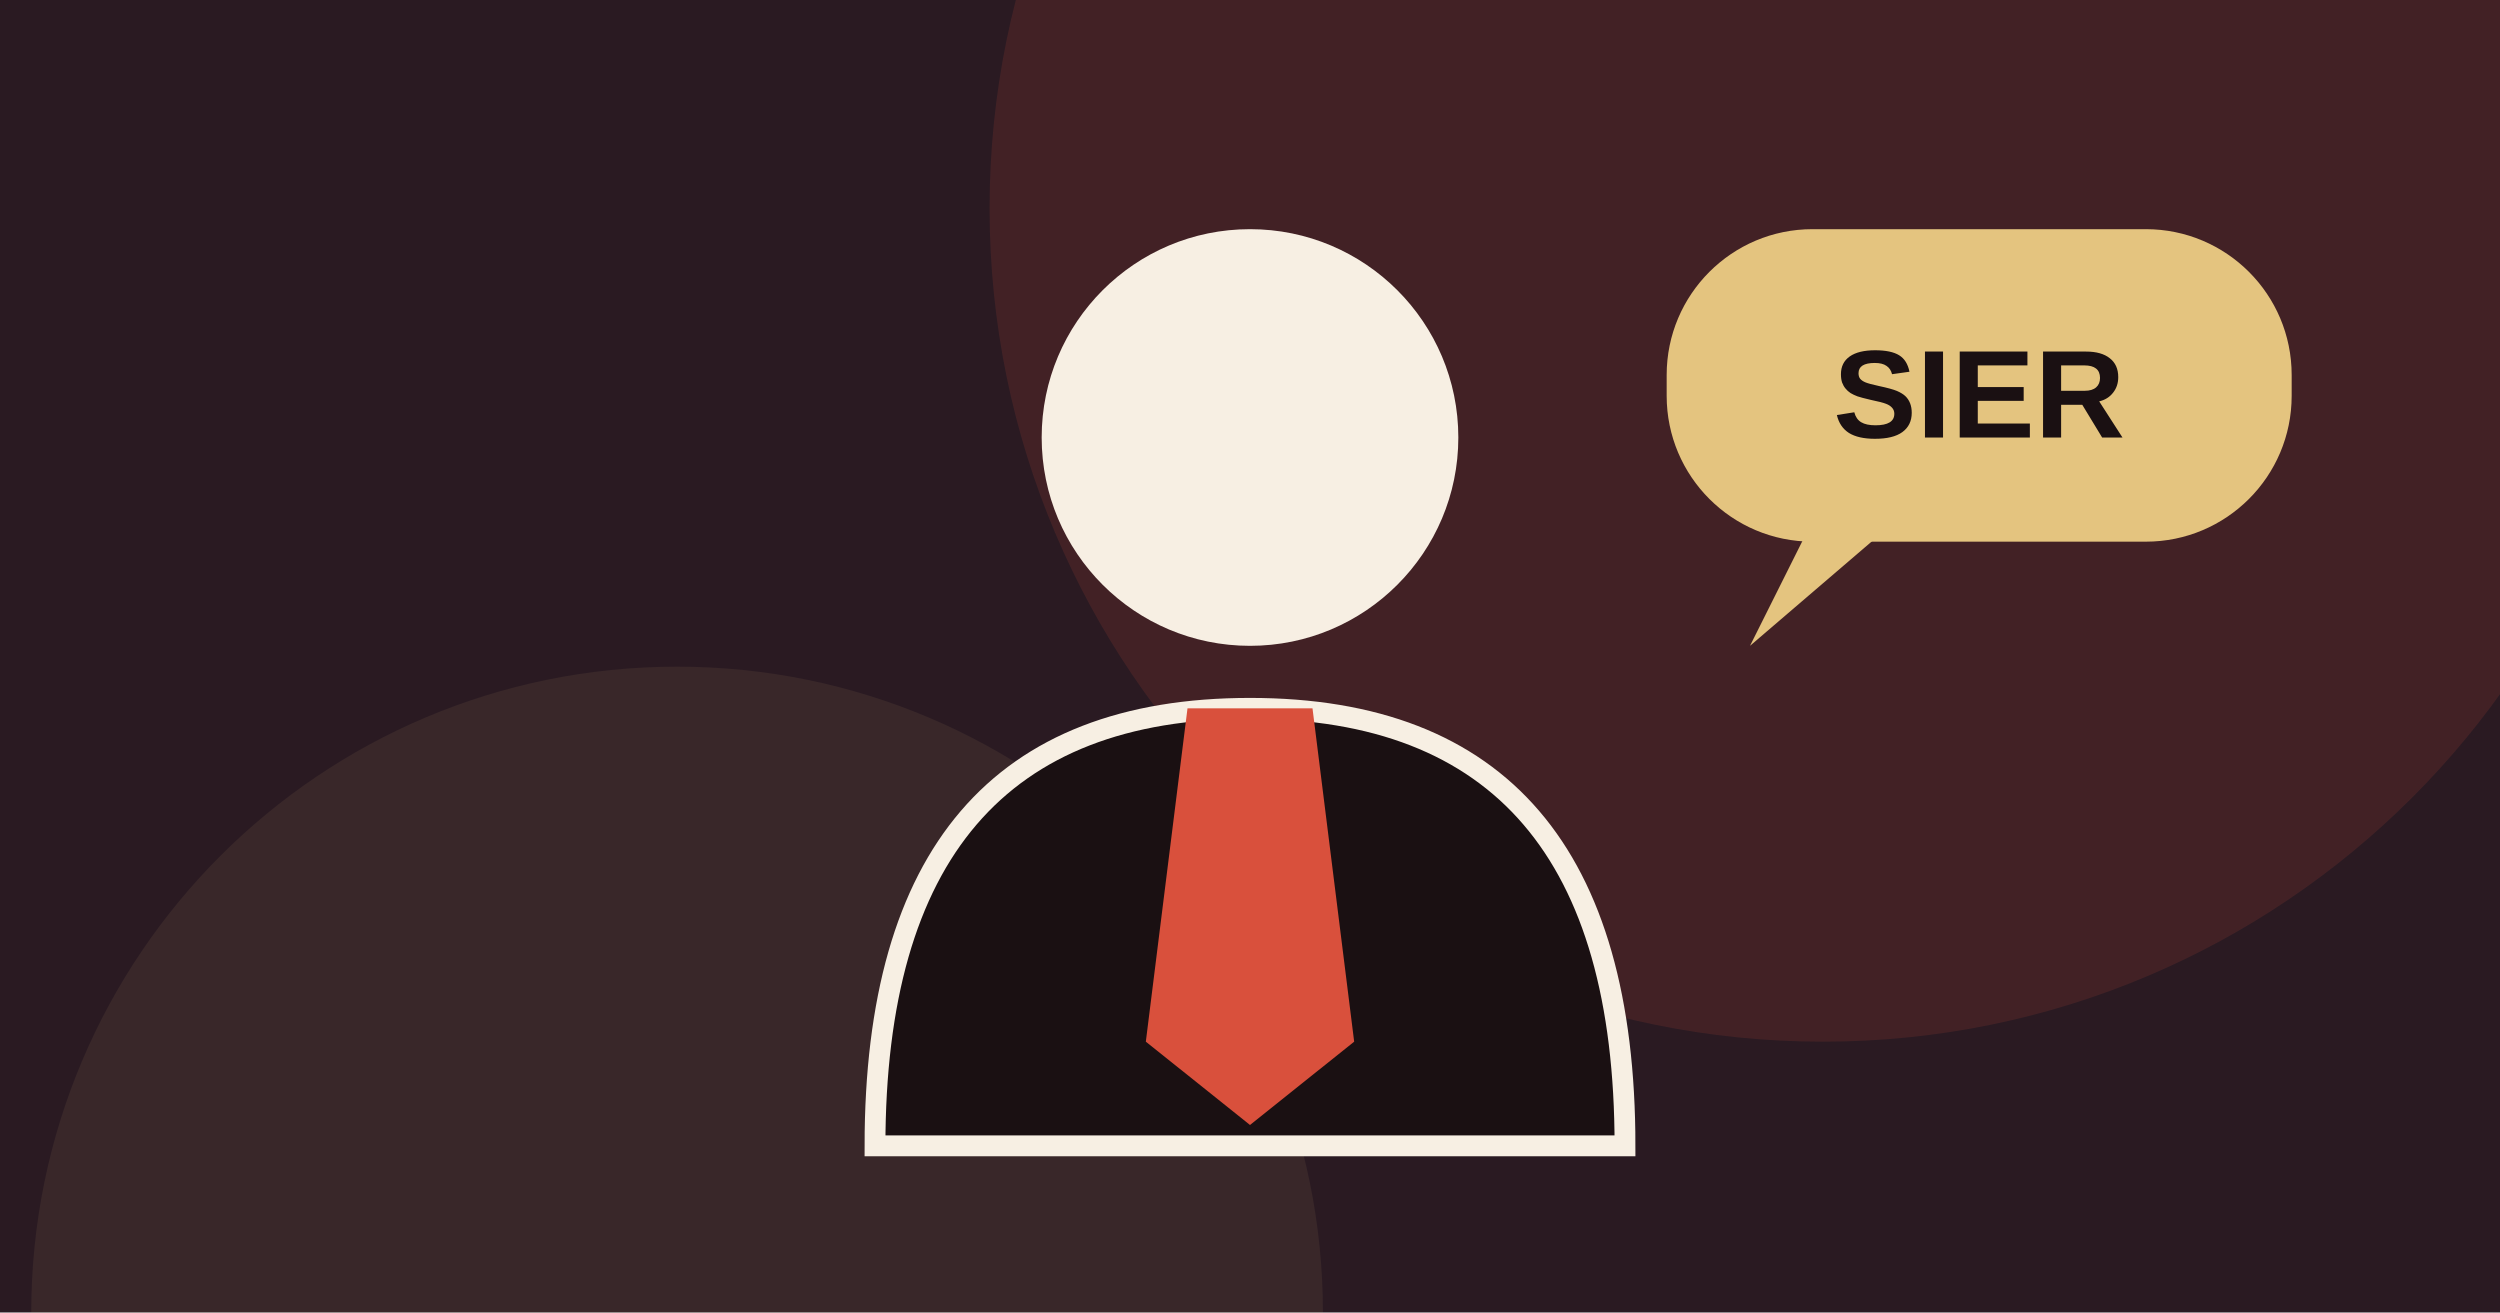
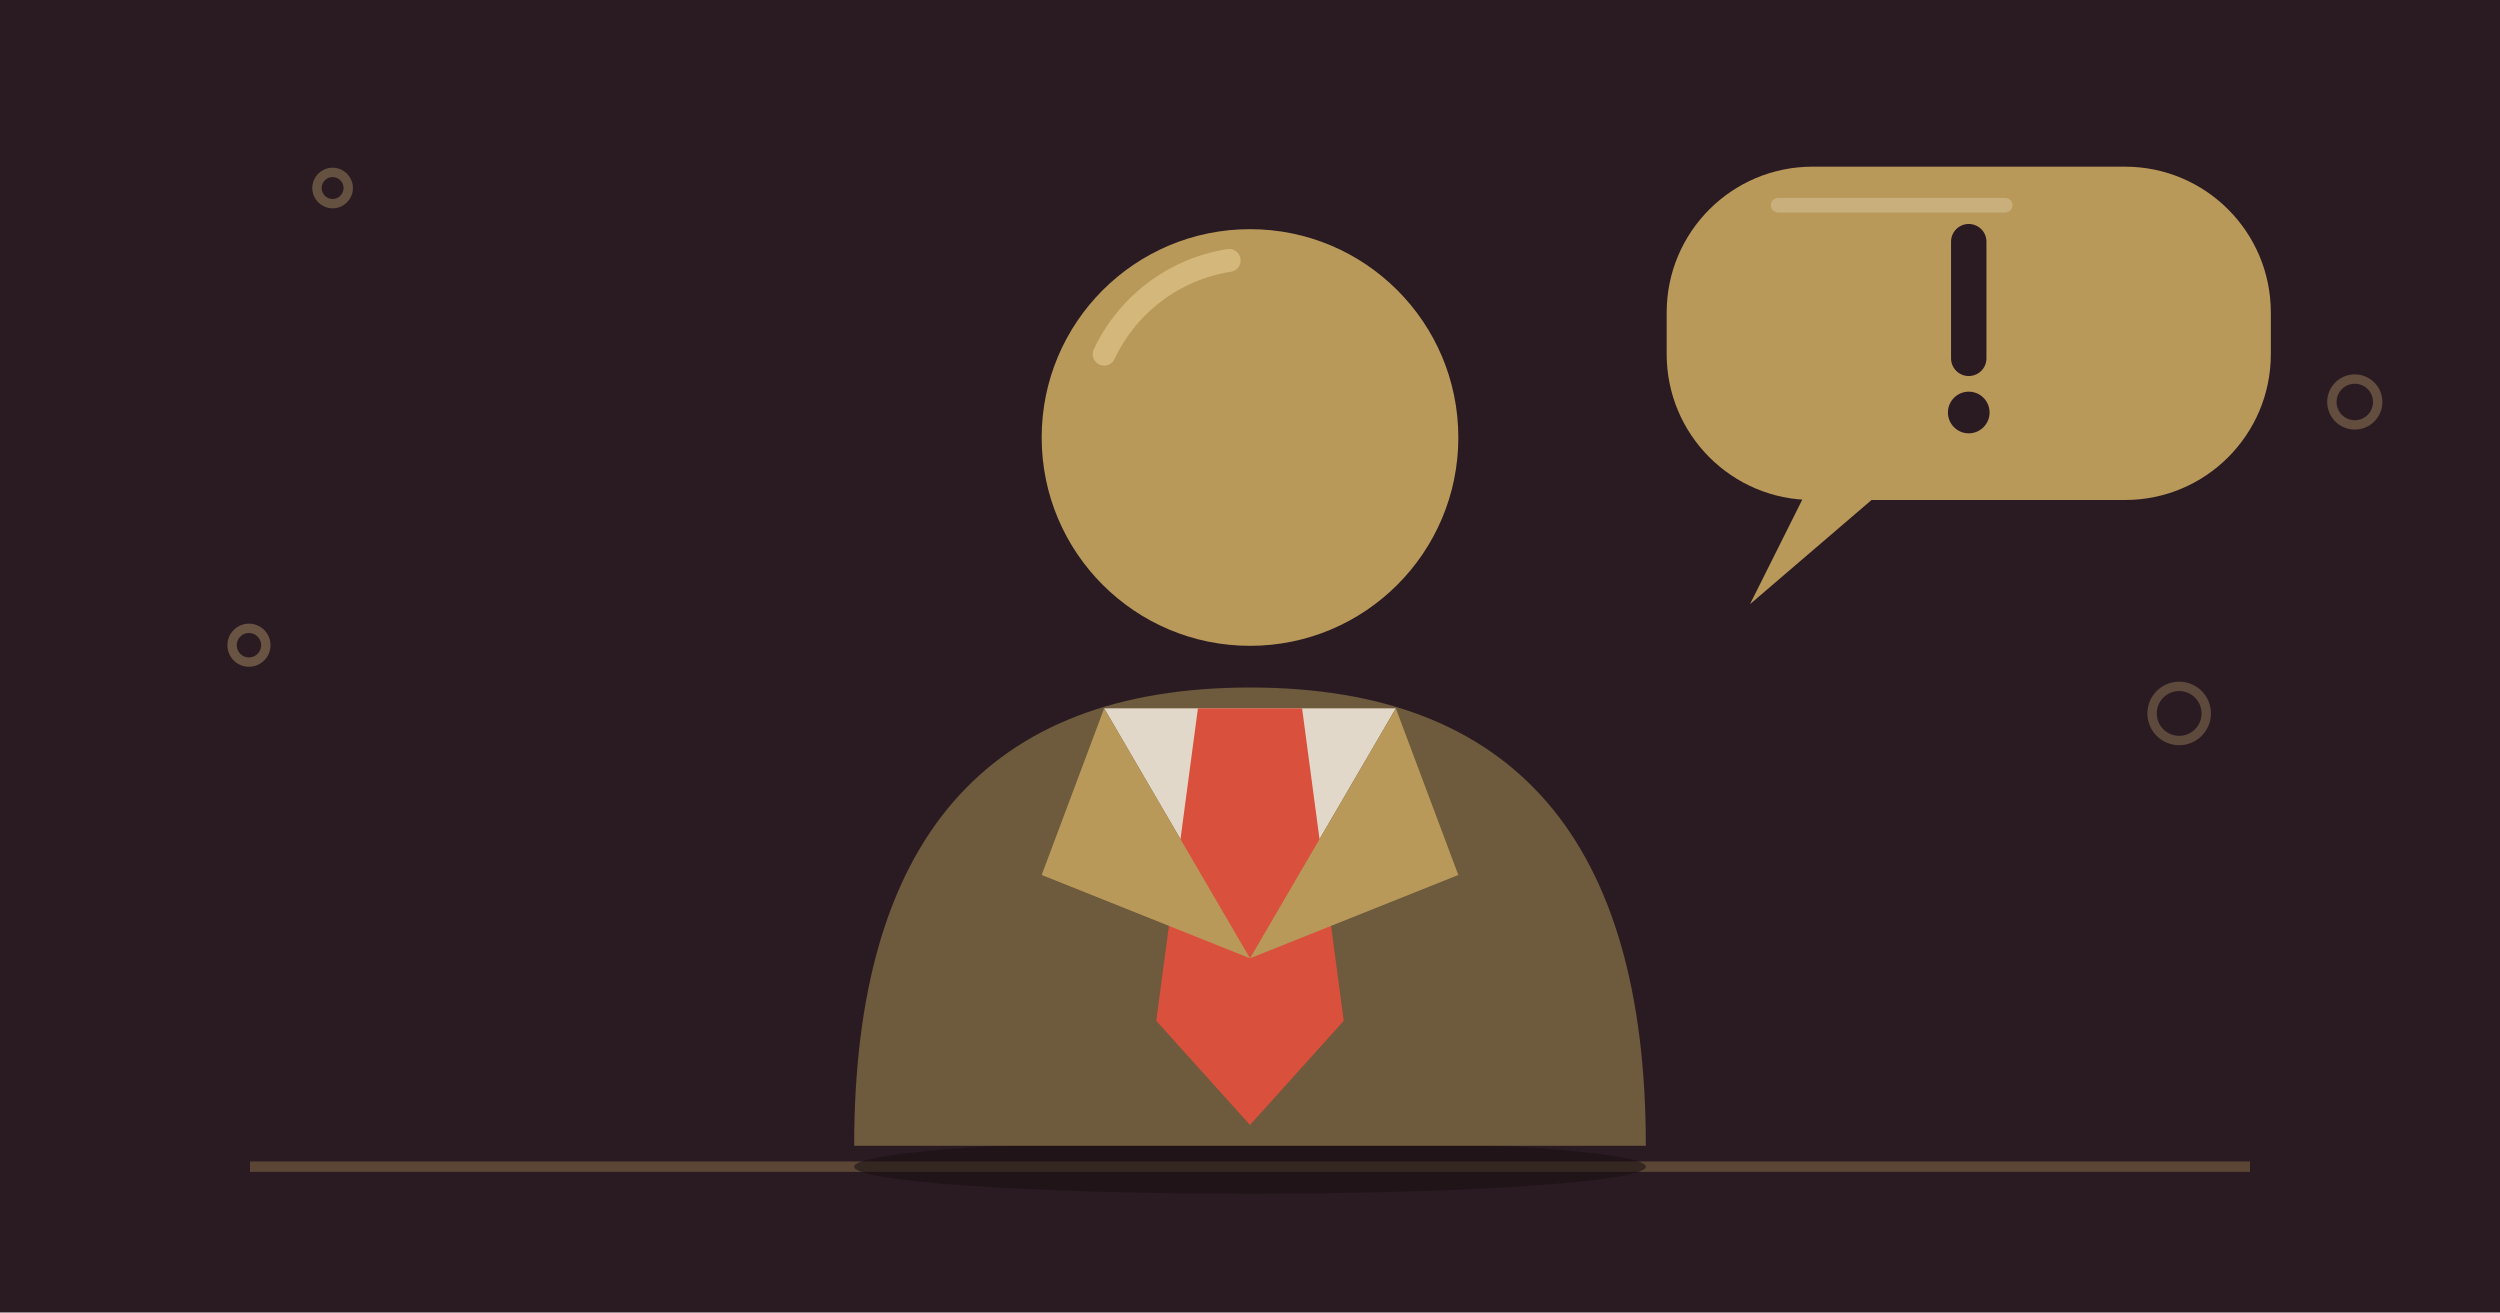
<svg xmlns="http://www.w3.org/2000/svg" viewBox="0 0 240 126" width="240" height="126">
  <rect width="240" height="126" fill="#2A1A22" />
-   <circle cx="175" cy="20" r="80" fill="#D9503C" opacity=".14" />
-   <circle cx="65" cy="126" r="62" fill="#E4C47F" opacity=".08" />
-   <circle cx="120" cy="42" r="20" fill="#F7EFE3" />
-   <path d="M84 110 Q84 68 120 68 Q156 68 156 110 Z" fill="#1A1012" stroke="#F7EFE3" stroke-width="2" />
-   <path d="M114 68 L126 68 L130 100 L120 108 L110 100 Z" fill="#D9503C" />
-   <rect x="160" y="22" width="60" height="30" rx="14" fill="#E4C47F" />
-   <path d="M174 50 l-6 12 l14 -12 Z" fill="#E4C47F" />
-   <text x="190" y="42" font-size="12" fill="#1A1012" font-family="Arial,Helvetica,sans-serif" font-weight="700" text-anchor="middle">SIER</text>
+   <circle cx="23.9" cy="61.94" r="1.62" fill="none" stroke="#D4B77A" stroke-opacity="0.37" stroke-width=".9" />
+   <circle cx="31.93" cy="18.05" r="1.5" fill="none" stroke="#D4B77A" stroke-opacity="0.35" stroke-width=".9" />
+   <circle cx="214.16" cy="26.87" r="1.58" fill="none" stroke="#D4B77A" stroke-opacity="0.42" stroke-width=".9" />
+   <circle cx="209.2" cy="68.49" r="2.6" fill="none" stroke="#D4B77A" stroke-opacity="0.31" stroke-width=".9" />
+   <circle cx="226.06" cy="38.59" r="2.2" fill="none" stroke="#D4B77A" stroke-opacity="0.33" stroke-width=".9" />
+   <line x1="24" y1="112" x2="216" y2="112" stroke="#B8995A" stroke-opacity=".35" stroke-width="1" />
+   <ellipse cx="120" cy="112" rx="38" ry="2.6" fill="#1A1012" opacity=".6" />
+   <path d="M82 110 Q82 66 120 66 Q158 66 158 110 Z" fill="#6E5A3C" />
+   <path d="M106 68 L120 92 L134 68 Z" fill="#F7EFE3" opacity=".85" />
+   <path d="M115 68 L125 68 L129 98 L120 108 L111 98 Z" fill="#D9503C" />
+   <path d="M106 68 L120 92 L100 84 Z M134 68 L120 92 L140 84 Z" fill="#B8995A" />
+   <circle cx="120" cy="42" r="20" fill="#B8995A" />
+   <path d="M106 34 A16 16 0 0 1 118 25" stroke="#D4B77A" stroke-width="2.2" fill="none" stroke-linecap="round" />
+   <rect x="160" y="16" width="58" height="32" rx="14" fill="#B8995A" />
+   <path d="M174 46 l-6 12 l14 -12 Z" fill="#B8995A" />
+   <rect x="170" y="19" width="23.2" height="1.4" rx=".7" fill="#F7EFE3" opacity=".25" />
+   <g transform="translate(189 32) scale(20)">
+     <line y1="-.44" y2=".12" stroke="#2A1A22" stroke-width=".17" stroke-linecap="round" />
+     <circle cy=".38" r=".1" fill="#2A1A22" />
+   </g>
</svg>
